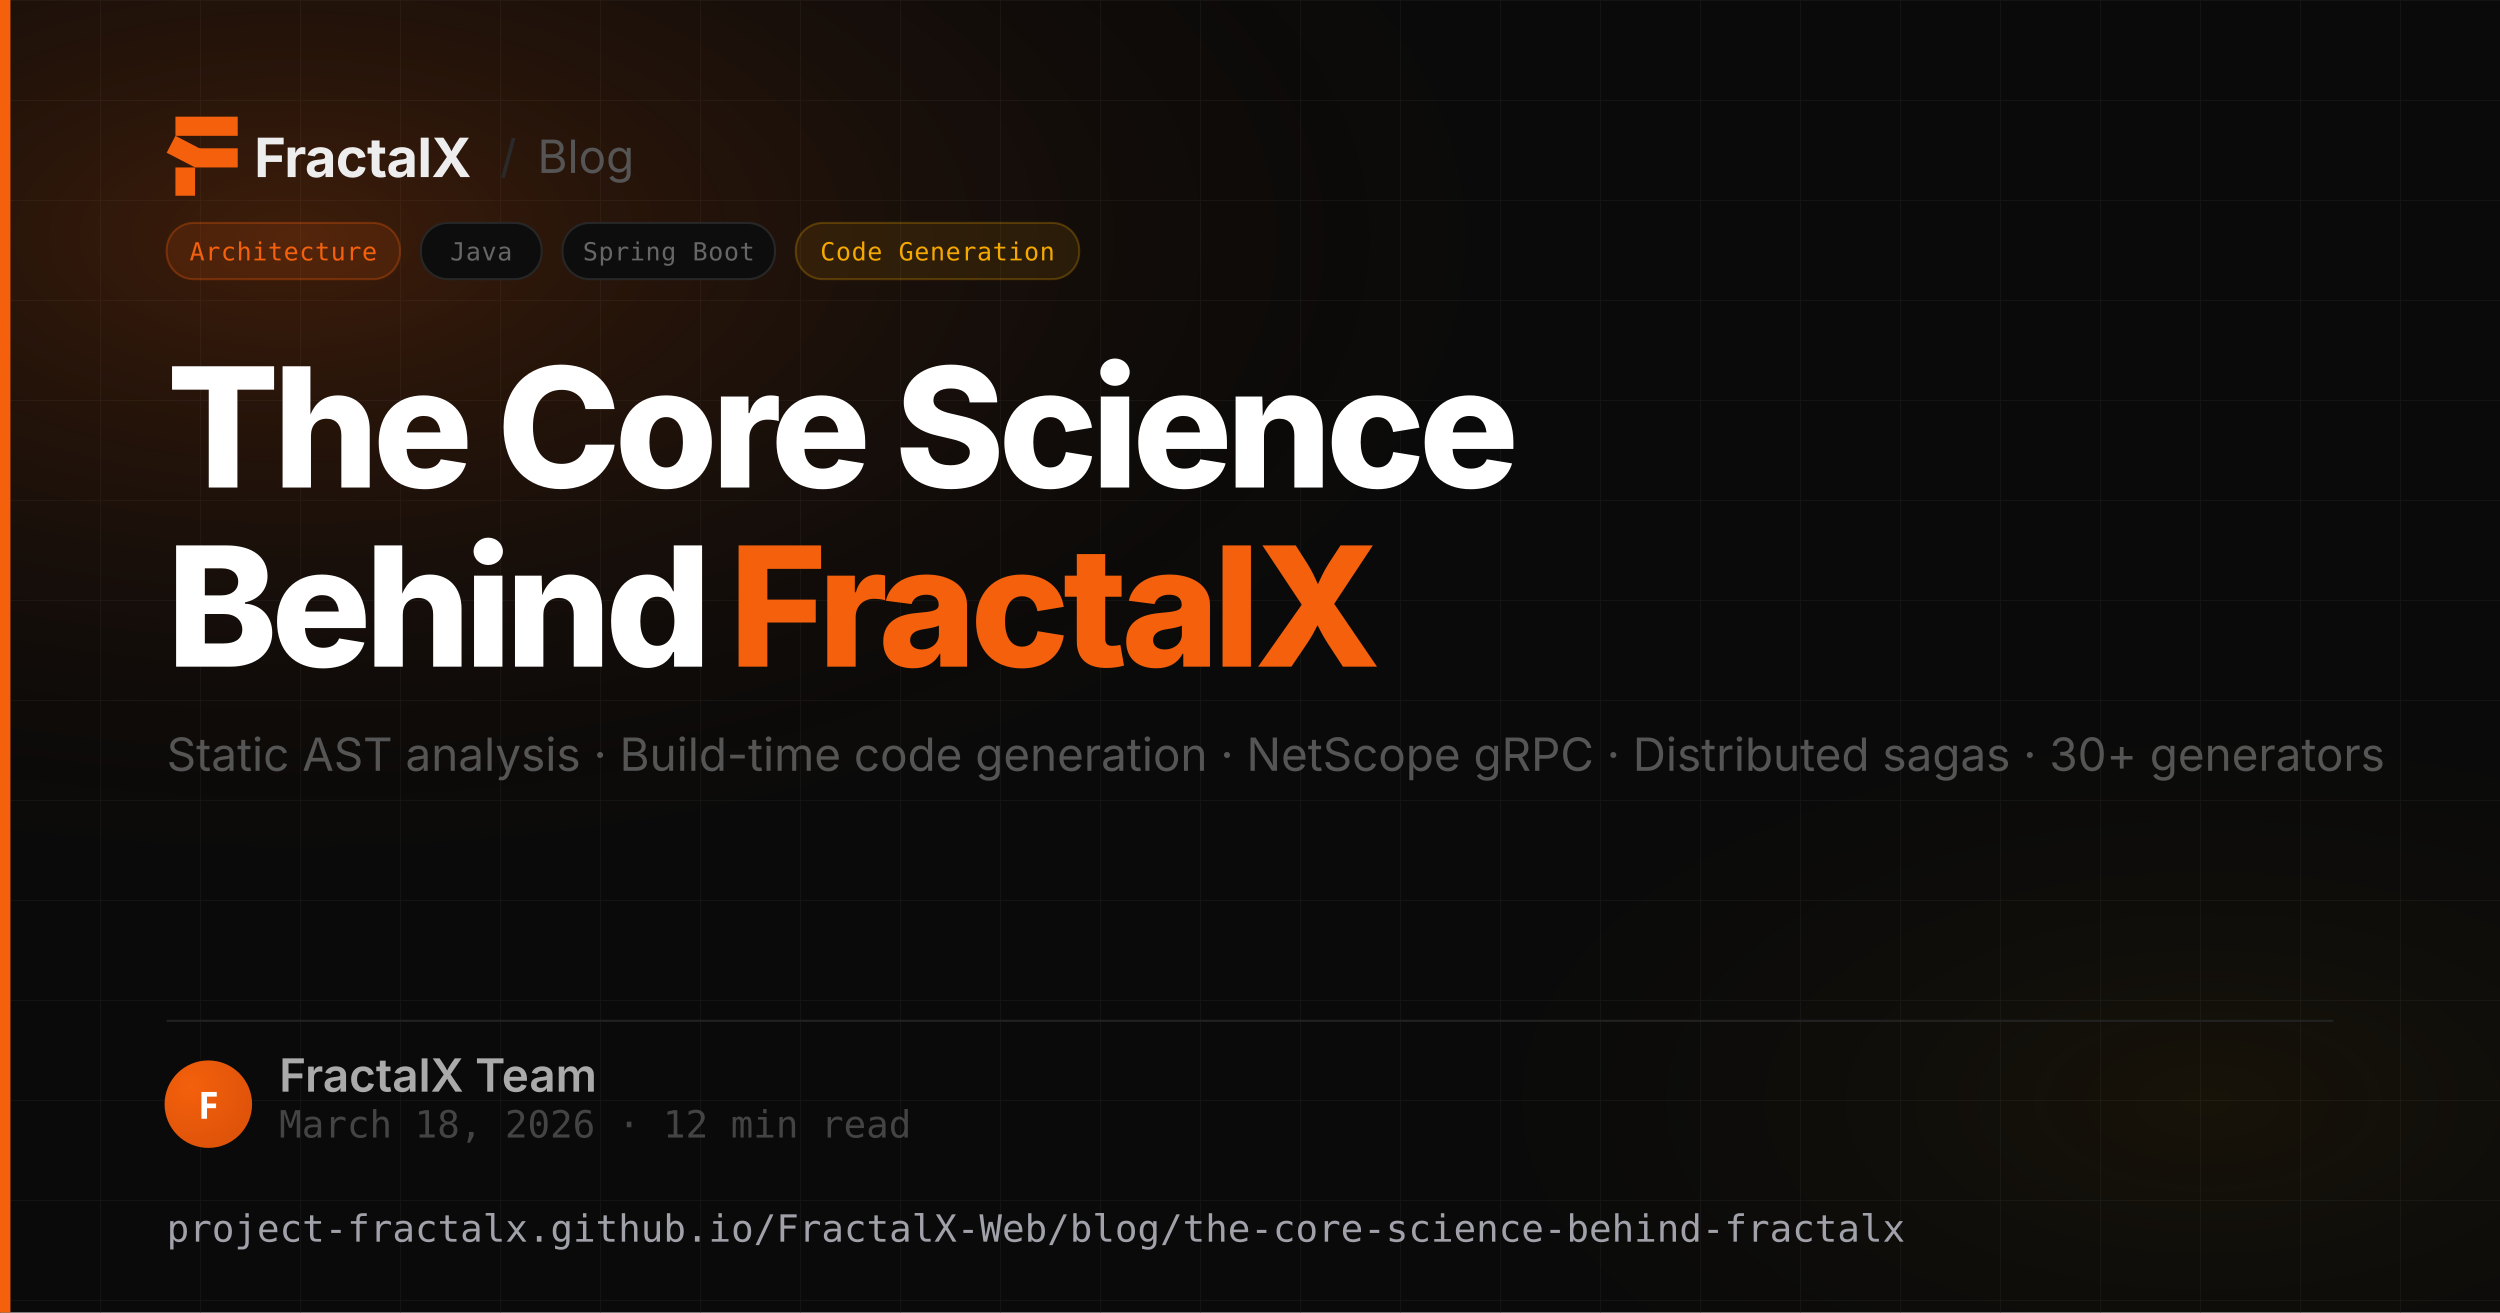
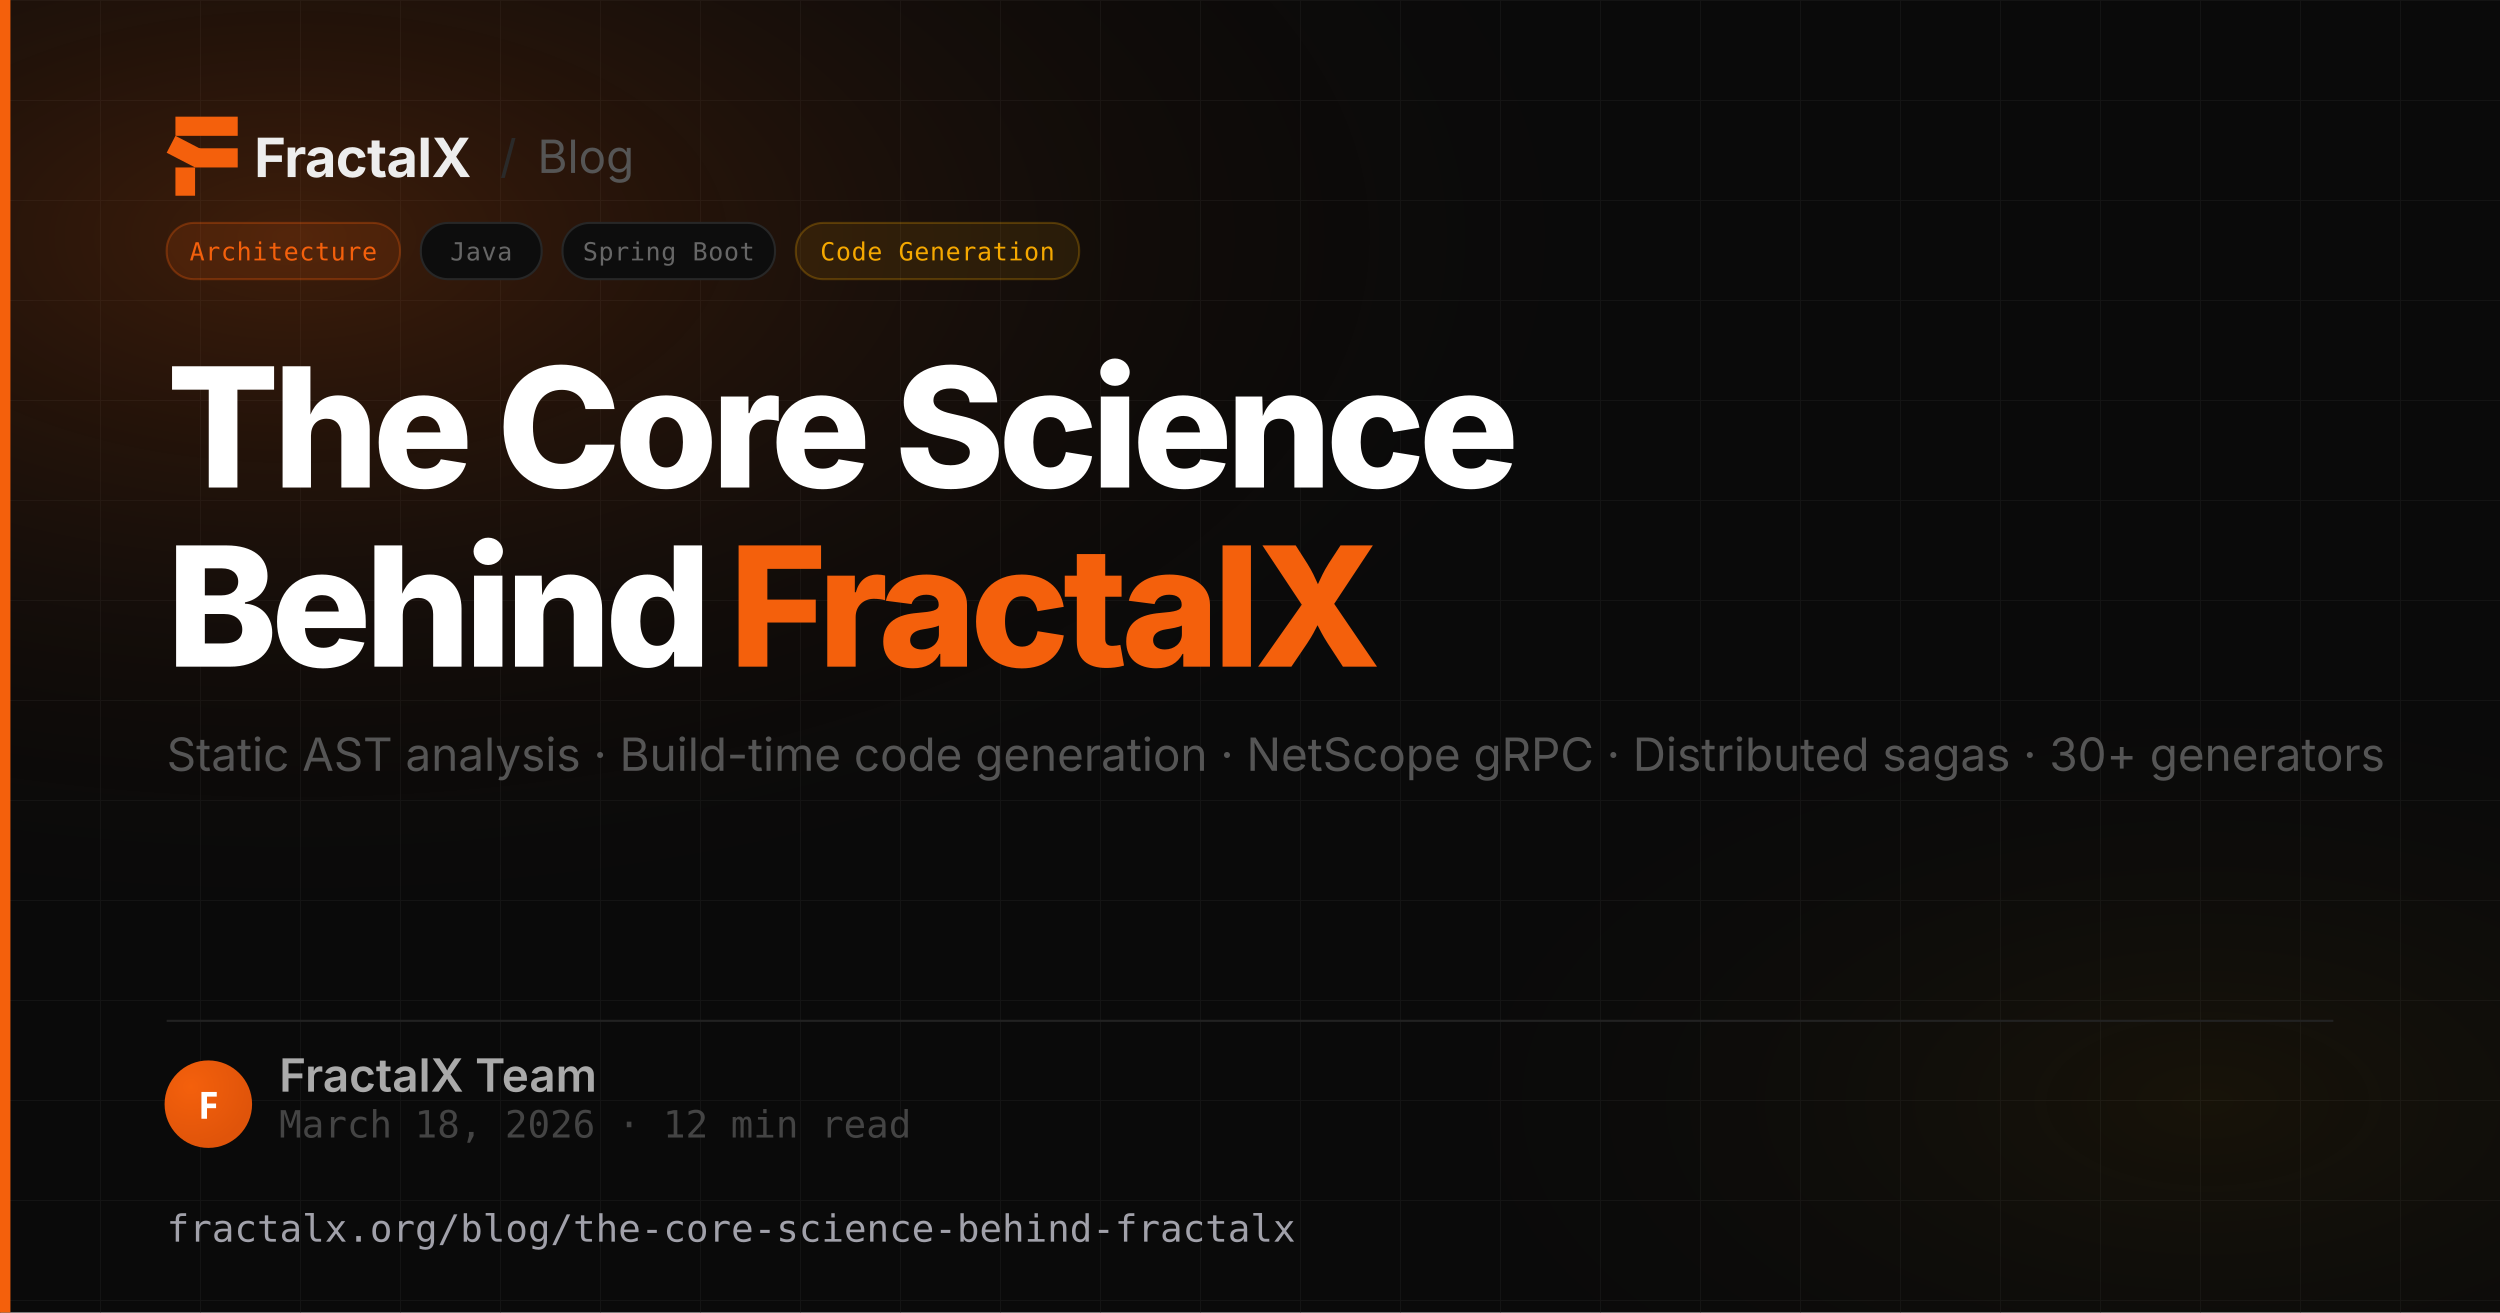
<svg xmlns="http://www.w3.org/2000/svg" width="1200" height="630" viewBox="0 0 1200 630">
  <defs>
    <radialGradient id="glow1" cx="12%" cy="18%" r="55%">
      <stop offset="0%" stop-color="#f4600c" stop-opacity="0.22" />
      <stop offset="100%" stop-color="#000000" stop-opacity="0" />
    </radialGradient>
    <radialGradient id="glow2" cx="88%" cy="84%" r="35%">
      <stop offset="0%" stop-color="#f5a800" stop-opacity="0.06" />
      <stop offset="100%" stop-color="#000000" stop-opacity="0" />
    </radialGradient>
    <pattern id="grid" width="48" height="48" patternUnits="userSpaceOnUse">
      <path d="M 48 0 L 0 0 0 48" fill="none" stroke="#1e1e1e" stroke-width="0.8" />
    </pattern>
  </defs>
  <rect width="1200" height="630" fill="#0a0a0a" />
  <rect width="1200" height="630" fill="url(#grid)" opacity="0.6" />
  <rect width="1200" height="630" fill="url(#glow1)" />
  <rect width="1200" height="630" fill="url(#glow2)" />
  <rect x="0" y="0" width="5" height="630" fill="#f4600c" />
  <g transform="translate(80, 56) scale(0.23)">
    <path d="M18.284 40L77.567 70.747L59.284 106L0 75.253L18.284 40Z" fill="#f4600c" />
    <path d="M18.284 0H148.284V40H18.284V0Z" fill="#f4600c" />
    <path d="M59.284 66H148.284V106H59.284V66Z" fill="#f4600c" />
    <path d="M59.284 106V165H18.284V106H59.284Z" fill="#f4600c" />
  </g>
  <text x="122" y="85" font-family="system-ui,-apple-system,sans-serif" font-size="26" font-weight="700" fill="#ededed" letter-spacing="-0.3">FractalX</text>
  <text x="240" y="83" font-family="system-ui,-apple-system,sans-serif" font-size="22" fill="#2a2a2a">/</text>
  <text x="258" y="83" font-family="system-ui,-apple-system,sans-serif" font-size="22" fill="#555">Blog</text>
  <rect x="80" y="107" width="112" height="27" rx="13" fill="rgba(244,96,12,0.12)" stroke="rgba(244,96,12,0.3)" stroke-width="1" />
  <text x="136" y="125" font-family="ui-monospace,monospace" font-size="12" font-weight="500" fill="#f4600c" text-anchor="middle" letter-spacing="0.3">Architecture</text>
  <rect x="202" y="107" width="58" height="27" rx="13" fill="#0d0d0d" stroke="#272727" stroke-width="1" />
  <text x="231" y="125" font-family="ui-monospace,monospace" font-size="12" font-weight="500" fill="#666" text-anchor="middle" letter-spacing="0.3">Java</text>
  <rect x="270" y="107" width="102" height="27" rx="13" fill="#0d0d0d" stroke="#272727" stroke-width="1" />
  <text x="321" y="125" font-family="ui-monospace,monospace" font-size="12" font-weight="500" fill="#666" text-anchor="middle" letter-spacing="0.3">Spring Boot</text>
  <rect x="382" y="107" width="136" height="27" rx="13" fill="rgba(245,168,0,0.10)" stroke="rgba(245,168,0,0.25)" stroke-width="1" />
  <text x="450" y="125" font-family="ui-monospace,monospace" font-size="12" font-weight="500" fill="#f5a800" text-anchor="middle" letter-spacing="0.3">Code Generation</text>
  <text x="80" y="234" font-family="system-ui,-apple-system,sans-serif" font-size="80" font-weight="800" fill="#ffffff" letter-spacing="-3">The Core Science</text>
  <text x="80" y="320" font-family="system-ui,-apple-system,sans-serif" font-size="80" font-weight="800" fill="#ffffff" letter-spacing="-3">Behind </text>
  <text x="350" y="320" font-family="system-ui,-apple-system,sans-serif" font-size="80" font-weight="800" fill="#f4600c" letter-spacing="-3">FractalX</text>
  <text x="80" y="370" font-family="system-ui,-apple-system,sans-serif" font-size="22" fill="#555" letter-spacing="0">Static AST analysis · Build-time code generation · NetScope gRPC · Distributed sagas · 30+ generators</text>
  <line x1="80" y1="490" x2="1120" y2="490" stroke="#222" stroke-width="1" />
  <circle cx="100" cy="530" r="21" fill="url(#avgrad)" />
  <defs>
    <radialGradient id="avgrad" cx="30%" cy="30%" r="70%">
      <stop offset="0%" stop-color="#f4600c" />
      <stop offset="100%" stop-color="#e0540a" />
    </radialGradient>
  </defs>
  <text x="100" y="537" font-family="system-ui,sans-serif" font-size="18" font-weight="700" fill="#ffffff" text-anchor="middle">F</text>
  <text x="134" y="524" font-family="system-ui,-apple-system,sans-serif" font-size="22" font-weight="600" fill="#aaaaaa">FractalX Team</text>
  <text x="134" y="546" font-family="ui-monospace,monospace" font-size="18" fill="#444444">March 18, 2026 · 12 min read</text>
-   <text x="80" y="596" font-family="ui-monospace,monospace" font-size="18" fill="#a1a1aa">project-fractalx.github.io/FractalX-Web/blog/the-core-science-behind-fractalx</text>
+   <text x="80" y="596" font-family="ui-monospace,monospace" font-size="18" fill="#a1a1aa">fractalx.org/blog/the-core-science-behind-fractalx</text>
</svg>
